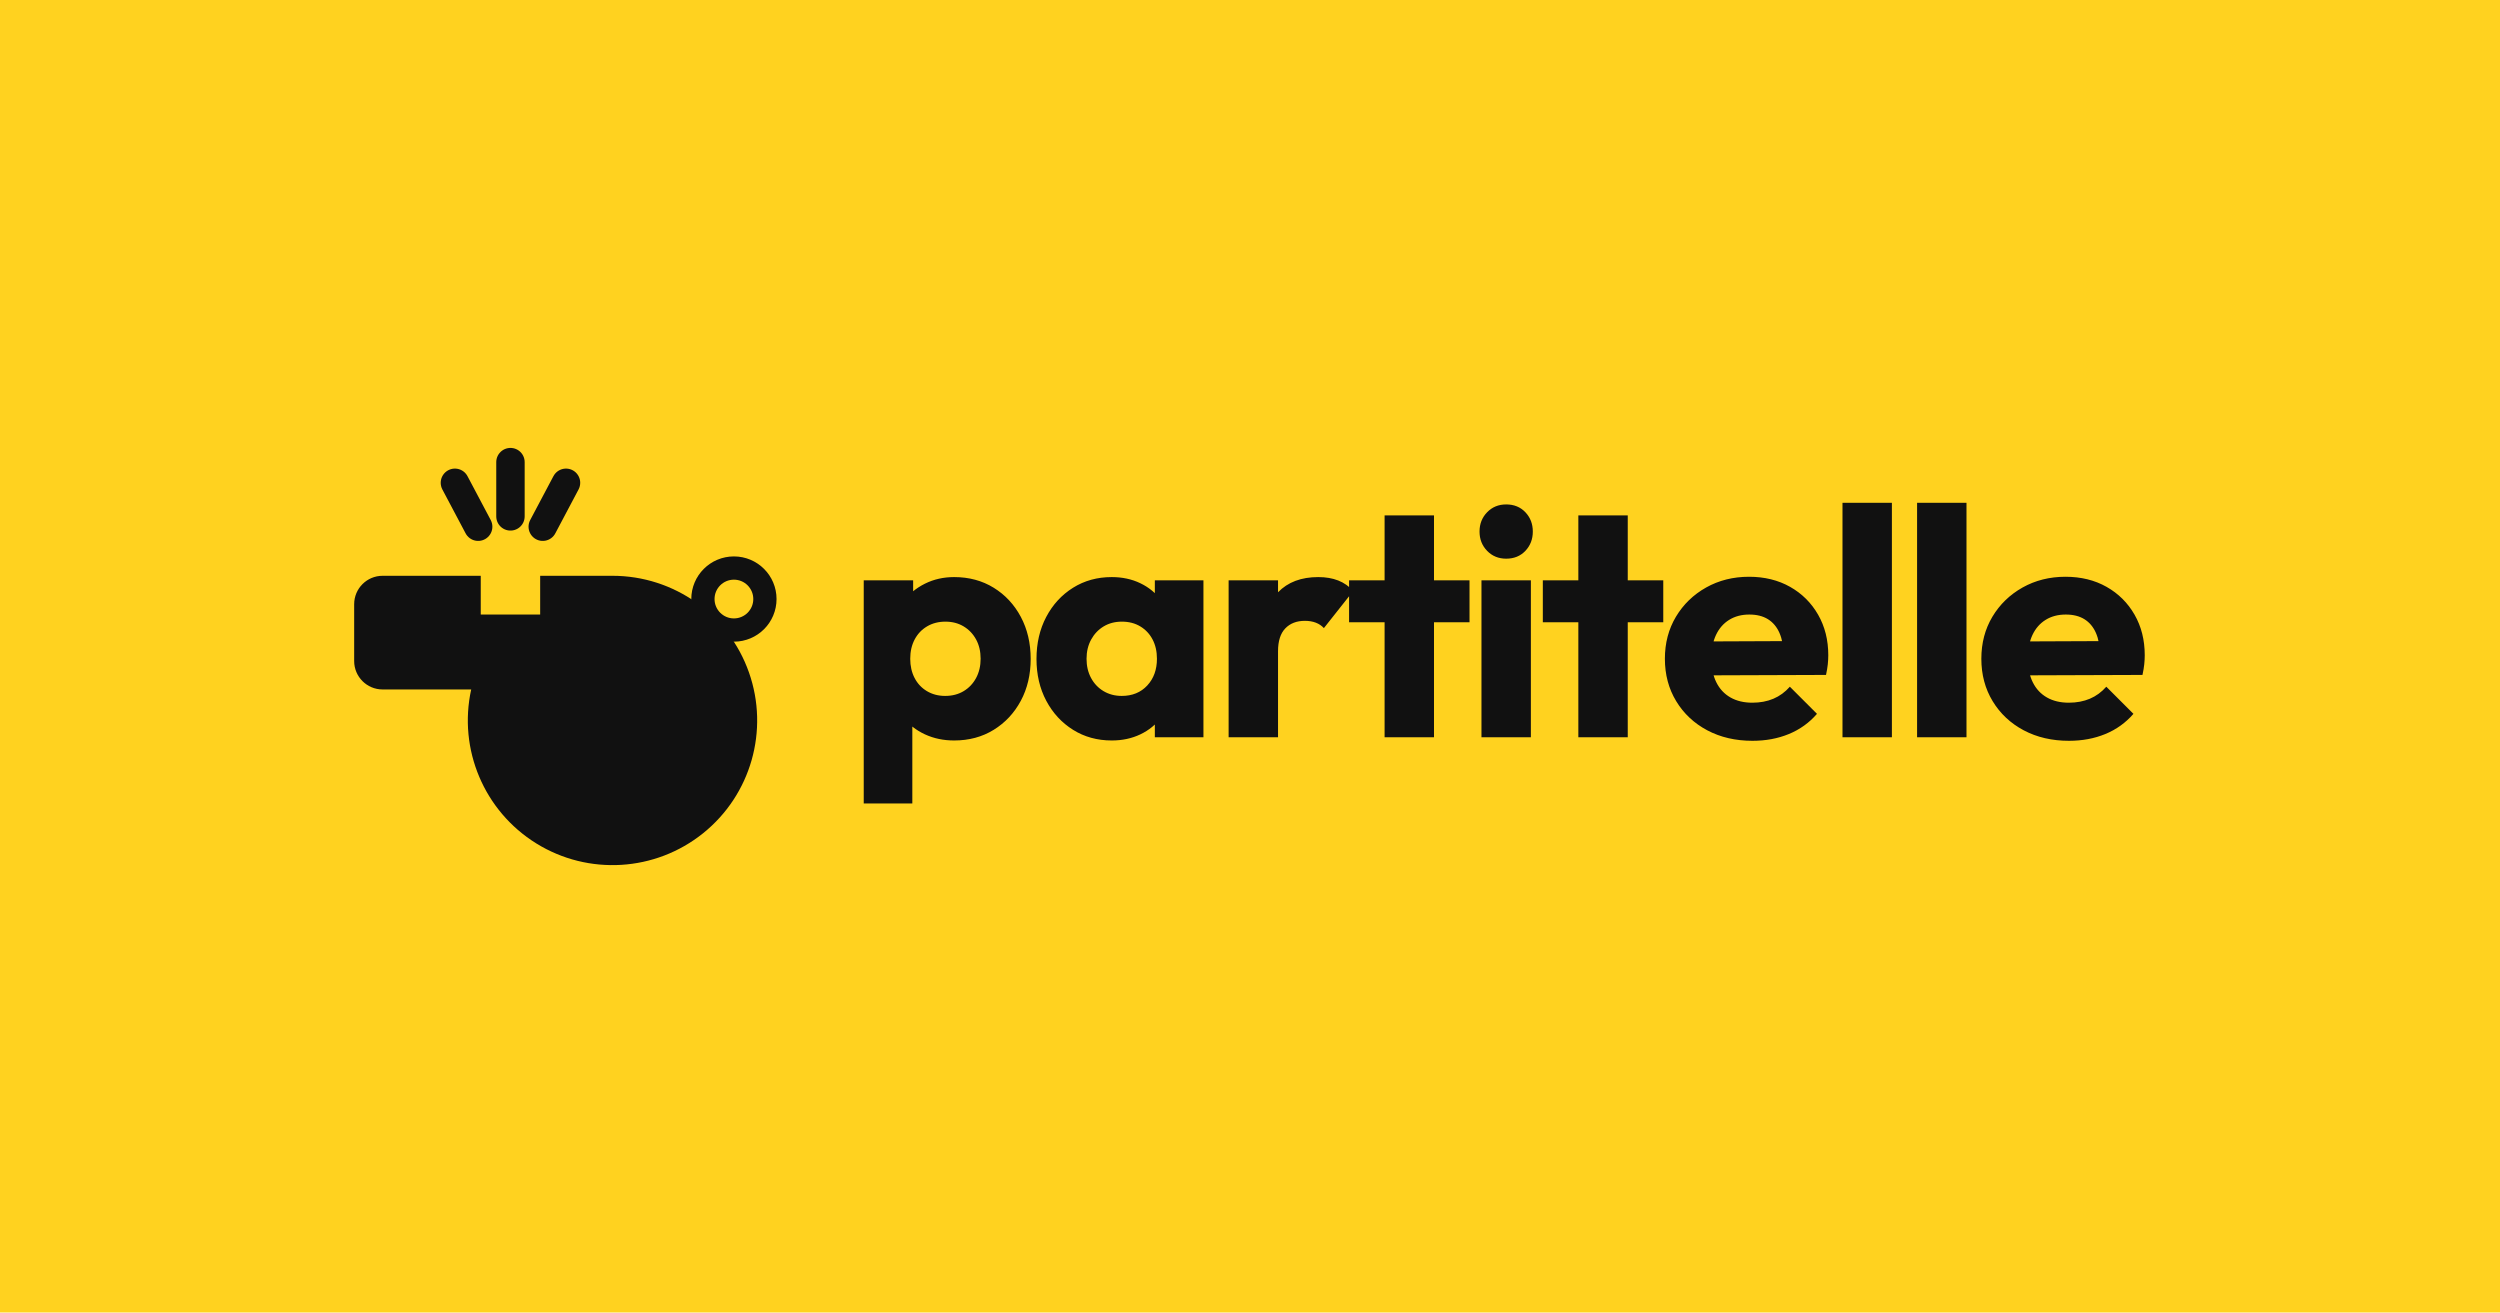
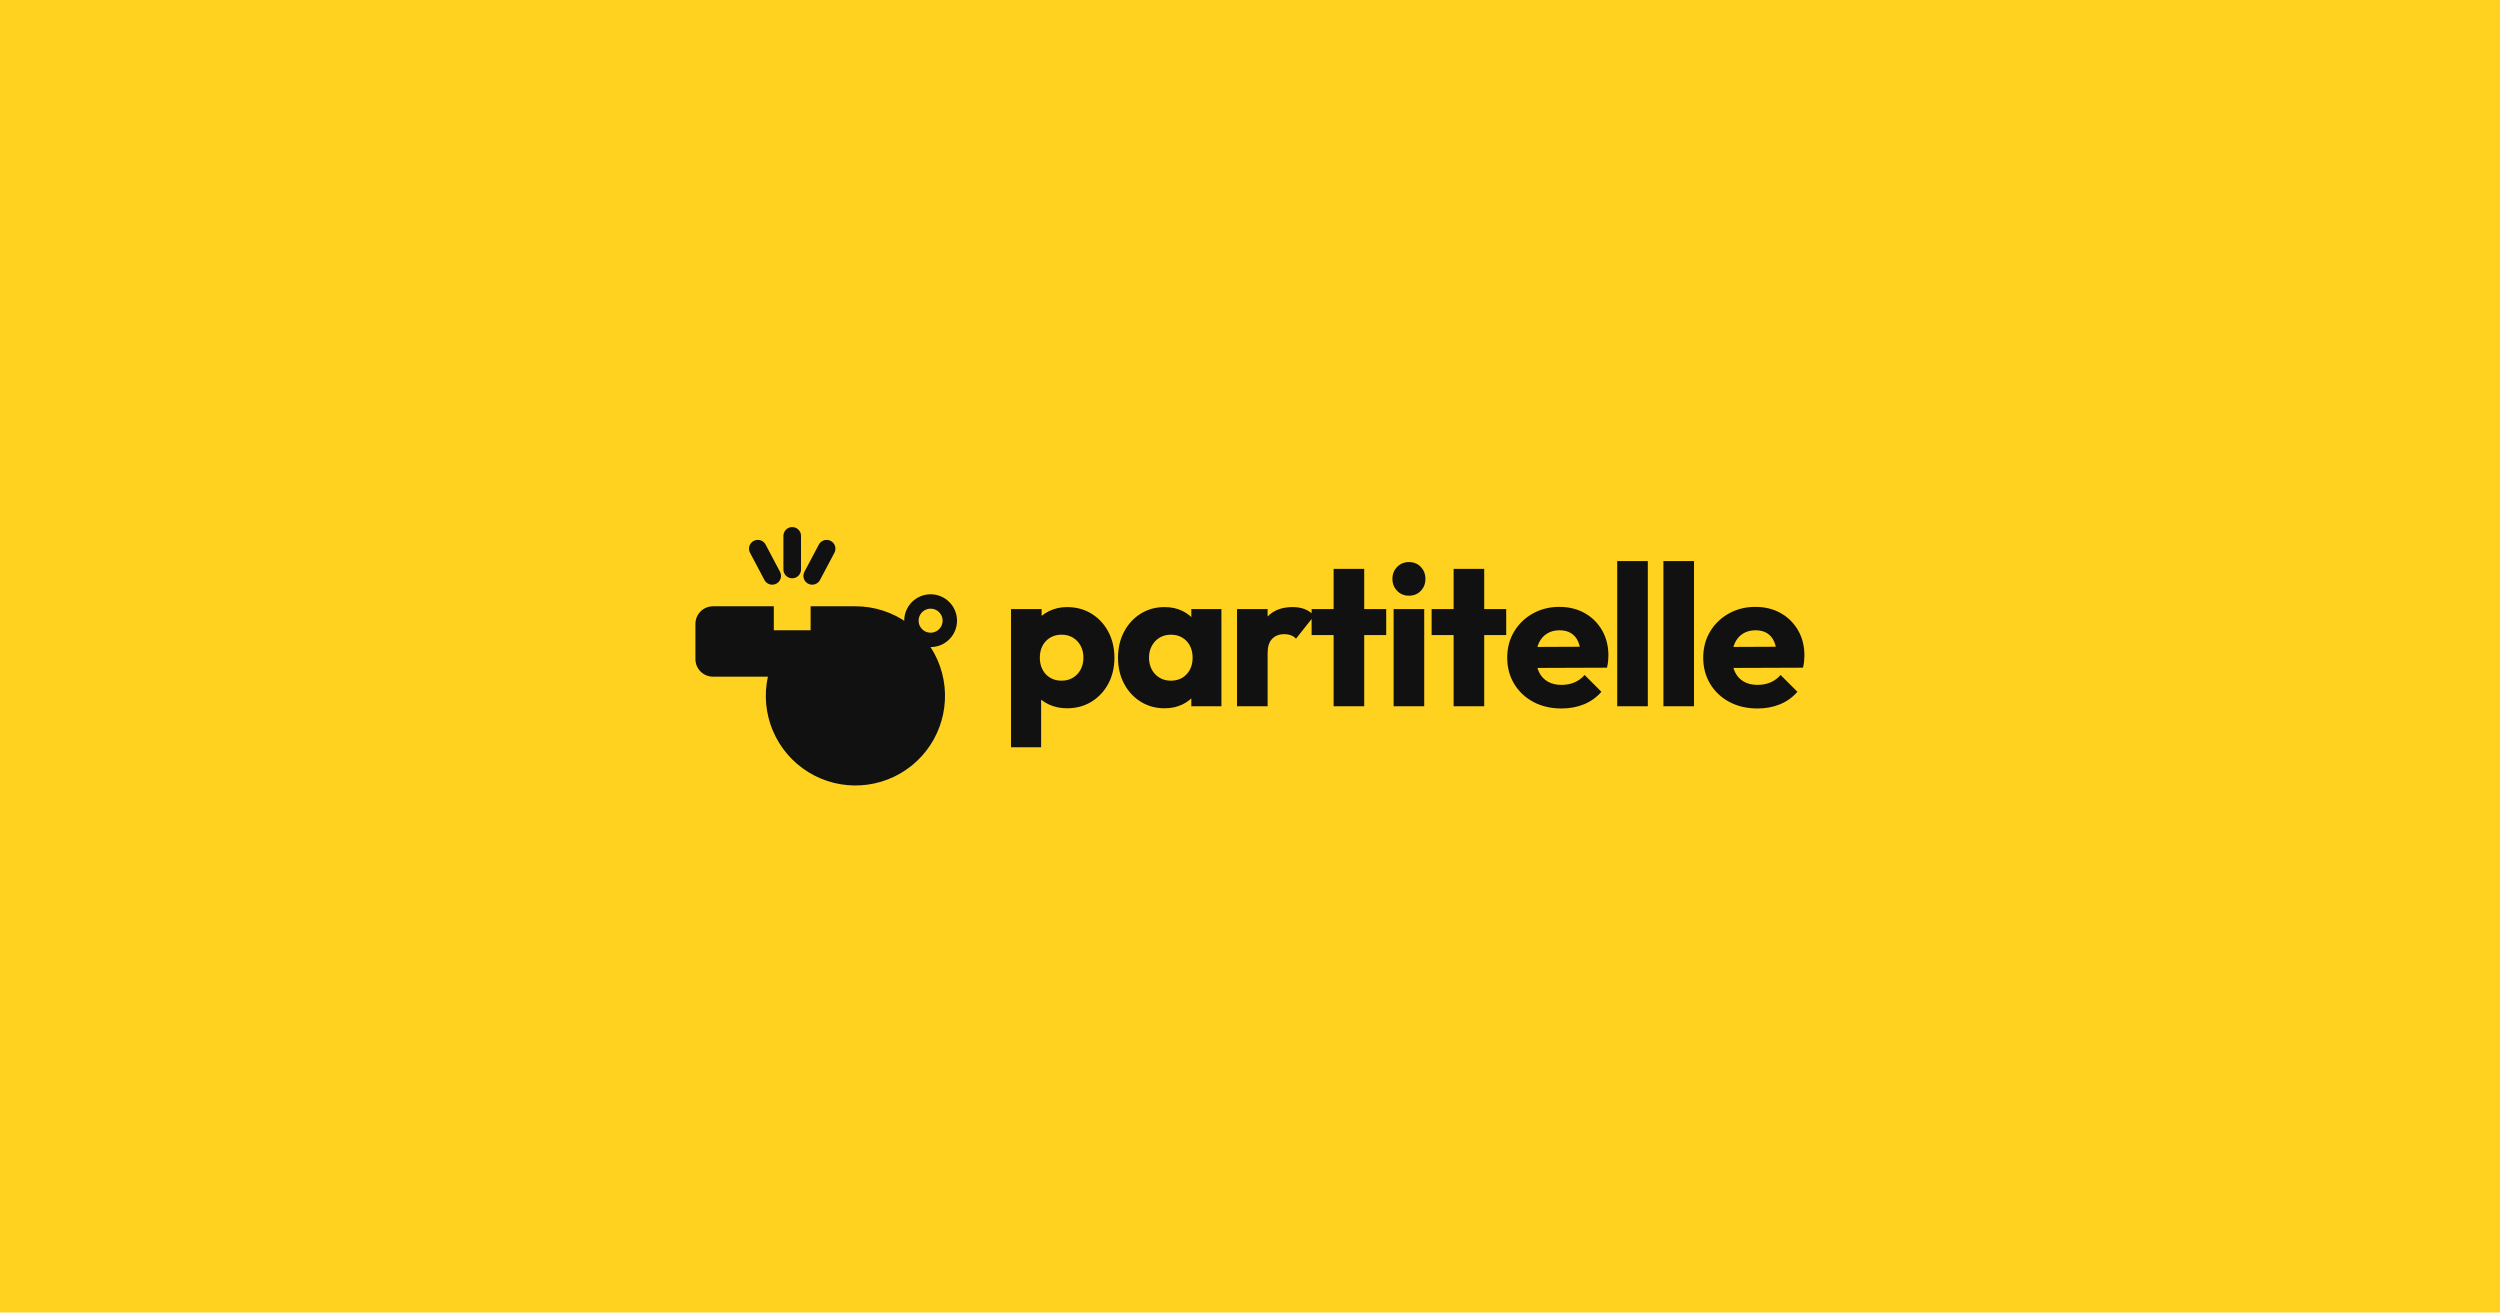
<svg xmlns="http://www.w3.org/2000/svg" viewBox="0 0 1200 630" width="1200" height="630" role="img" aria-label="partitelle">
  <rect width="1200" height="630" fill="#FFD21F" />
-   <g transform="translate(170 215) scale(0.155)">
+   <g transform="translate(333.8 253) scale(0.096)">
    <g transform="translate(0 896)">
      <g transform="translate(0 -896) scale(4) translate(-100 -89)">
        <g fill="none" stroke="#111111" stroke-linecap="round">
          <path d="M196 150 178 116M221 142V100M246 150 264 116" stroke-width="22" />
          <circle cx="394" cy="206" r="24" stroke-width="18" />
        </g>
        <path d="M122 188H198V218H244V188H300A112 112 0 1 1 190.6 276H122A22 22 0 0 1 100 254V210A22 22 0 0 1 122 188Z" fill="#111111" />
      </g>
      <path d="M1858 10Q1808.5 10.0 1767.5 -9.0Q1726.5 -28.0 1700.75 -61.5Q1675 -95 1671 -138V-343Q1675 -386 1701.0 -420.75Q1727.0 -455.5 1767.949 -475.75Q1808.899 -496.0 1858 -496Q1927 -496 1980.5 -463.0Q2034 -430 2064.5 -372.75Q2095.0 -315.5 2095.0 -242.5Q2095 -170 2064.5 -113.0Q2034 -56 1980.5 -23.0Q1927 10 1858 10ZM1578 205V-486H1731V-361.231L1705.5 -243.0L1728.5 -125.0V205.0ZM1830.284 -128.0Q1862.688 -128.0 1887.344 -142.75Q1912.0 -157.5 1926.0 -183.534Q1940.0 -209.568 1940.0 -243.185Q1940 -277 1926.0 -302.75Q1912.0 -328.5 1887.466 -343.25Q1862.932 -358.0 1830.966 -358.0Q1799 -358 1774.254 -343.409Q1749.507 -328.819 1735.754 -302.923Q1722.0 -277.027 1722.0 -243.066Q1722.0 -209.5 1735.5 -183.5Q1749.0 -157.5 1773.75 -142.75Q1798.5 -128.0 1830.284 -128.0Z M2346 10Q2279 10 2226.25 -23.0Q2173.5 -56.0 2143.25 -113.0Q2113 -170 2113.0 -242.5Q2113.0 -315.5 2143.25 -372.75Q2173.5 -430.0 2226.25 -463.0Q2279 -496 2346 -496Q2395 -496 2434.5 -477.0Q2474 -458 2498.75 -424.5Q2523.5 -391.0 2527 -348V-138Q2523.5 -95.0 2499.0 -61.5Q2474.5 -28.0 2434.75 -9.0Q2395 10 2346 10ZM2377 -128Q2426 -128 2456.0 -160.25Q2486.0 -192.5 2486 -243Q2486 -277 2472.5 -302.75Q2459.0 -328.5 2434.5 -343.25Q2410 -358 2377.5 -358.0Q2345.5 -358.0 2321.0 -343.25Q2296.5 -328.5 2282.25 -302.5Q2268.0 -276.5 2268 -243Q2268.0 -209.5 2282.0 -183.5Q2296.0 -157.5 2320.75 -142.75Q2345.5 -128.0 2377 -128ZM2479.5 0.0V-130.5L2502.5 -249.0L2479.5 -366.5V-486.0H2630V0Z M2708 0V-486H2861V0ZM2861.0 -266.5 2796.5 -316.5Q2815.5 -402.0 2860.997 -449.0Q2906.494 -496.0 2985.5 -496.0Q3020.5 -496.0 3047.25 -485.5Q3074 -475 3094 -453L3003 -338Q2993 -349 2978.194 -354.75Q2963.389 -360.5 2944.0 -360.5Q2906.0 -360.5 2883.5 -337.126Q2861.0 -313.752 2861.0 -266.5Z M3191 0V-687H3344V0ZM3081 -356V-486H3454V-356Z M3491 0V-486H3644V0ZM3567.5 -553.0Q3532 -553 3508.5 -577.25Q3485.0 -601.5 3485 -637Q3485.0 -672.5 3508.5 -696.75Q3532 -721 3567.5 -721.0Q3604 -721 3627.0 -696.75Q3650.0 -672.5 3650 -637Q3650.0 -601.5 3627.0 -577.25Q3604 -553 3567.5 -553.0Z M3791 0V-687H3944V0ZM3681 -356V-486H4054V-356Z M4330.5 11.0Q4251.5 11.0 4190.25 -21.5Q4129 -54 4094.0 -111.75Q4059.0 -169.5 4059 -243Q4059 -316 4093.25 -373.25Q4127.5 -430.5 4186.75 -463.75Q4246 -497 4319.5 -497.0Q4391.5 -497.0 4446.75 -465.75Q4502.0 -434.5 4533.5 -379.5Q4565.0 -324.5 4565 -254Q4565.0 -240.5 4563.5 -226.0Q4562.0 -211.5 4558 -193L4139.0 -191.5V-296.5L4493 -298L4427.0 -253.5Q4426.0 -295.5 4413.75 -323.25Q4401.5 -351.0 4378.25 -365.5Q4355 -380 4320.5 -380.0Q4284.5 -380.0 4258.0 -363.5Q4231.5 -347.0 4217.25 -316.75Q4203.0 -286.5 4203 -244Q4203 -201 4218.25 -170.25Q4233.5 -139.5 4262.0 -123.25Q4290.5 -107.0 4330 -107Q4366 -107 4395.0 -119.25Q4424.0 -131.5 4446.0 -156.5L4530.0 -72.5Q4494 -31 4443.0 -10.0Q4392 11 4330.5 11.0Z M4609 0V-726H4762V0Z M4840 0V-726H4993V0Z M5310.5 11.0Q5231.5 11.0 5170.25 -21.5Q5109 -54 5074.0 -111.75Q5039.0 -169.5 5039 -243Q5039 -316 5073.25 -373.25Q5107.5 -430.5 5166.75 -463.75Q5226 -497 5299.5 -497.0Q5371.5 -497.0 5426.75 -465.75Q5482.0 -434.5 5513.5 -379.5Q5545.0 -324.5 5545 -254Q5545.0 -240.5 5543.5 -226.0Q5542.0 -211.5 5538 -193L5119.0 -191.5V-296.5L5473 -298L5407.0 -253.5Q5406.0 -295.5 5393.75 -323.25Q5381.5 -351.0 5358.25 -365.5Q5335 -380 5300.5 -380.0Q5264.5 -380.0 5238.0 -363.5Q5211.5 -347.0 5197.25 -316.75Q5183.0 -286.5 5183 -244Q5183 -201 5198.25 -170.25Q5213.5 -139.5 5242.0 -123.25Q5270.5 -107.0 5310 -107Q5346 -107 5375.0 -119.25Q5404.0 -131.5 5426.0 -156.5L5510.0 -72.5Q5474 -31 5423.0 -10.0Q5372 11 5310.5 11.0Z" fill="#111111" />
    </g>
  </g>
</svg>
